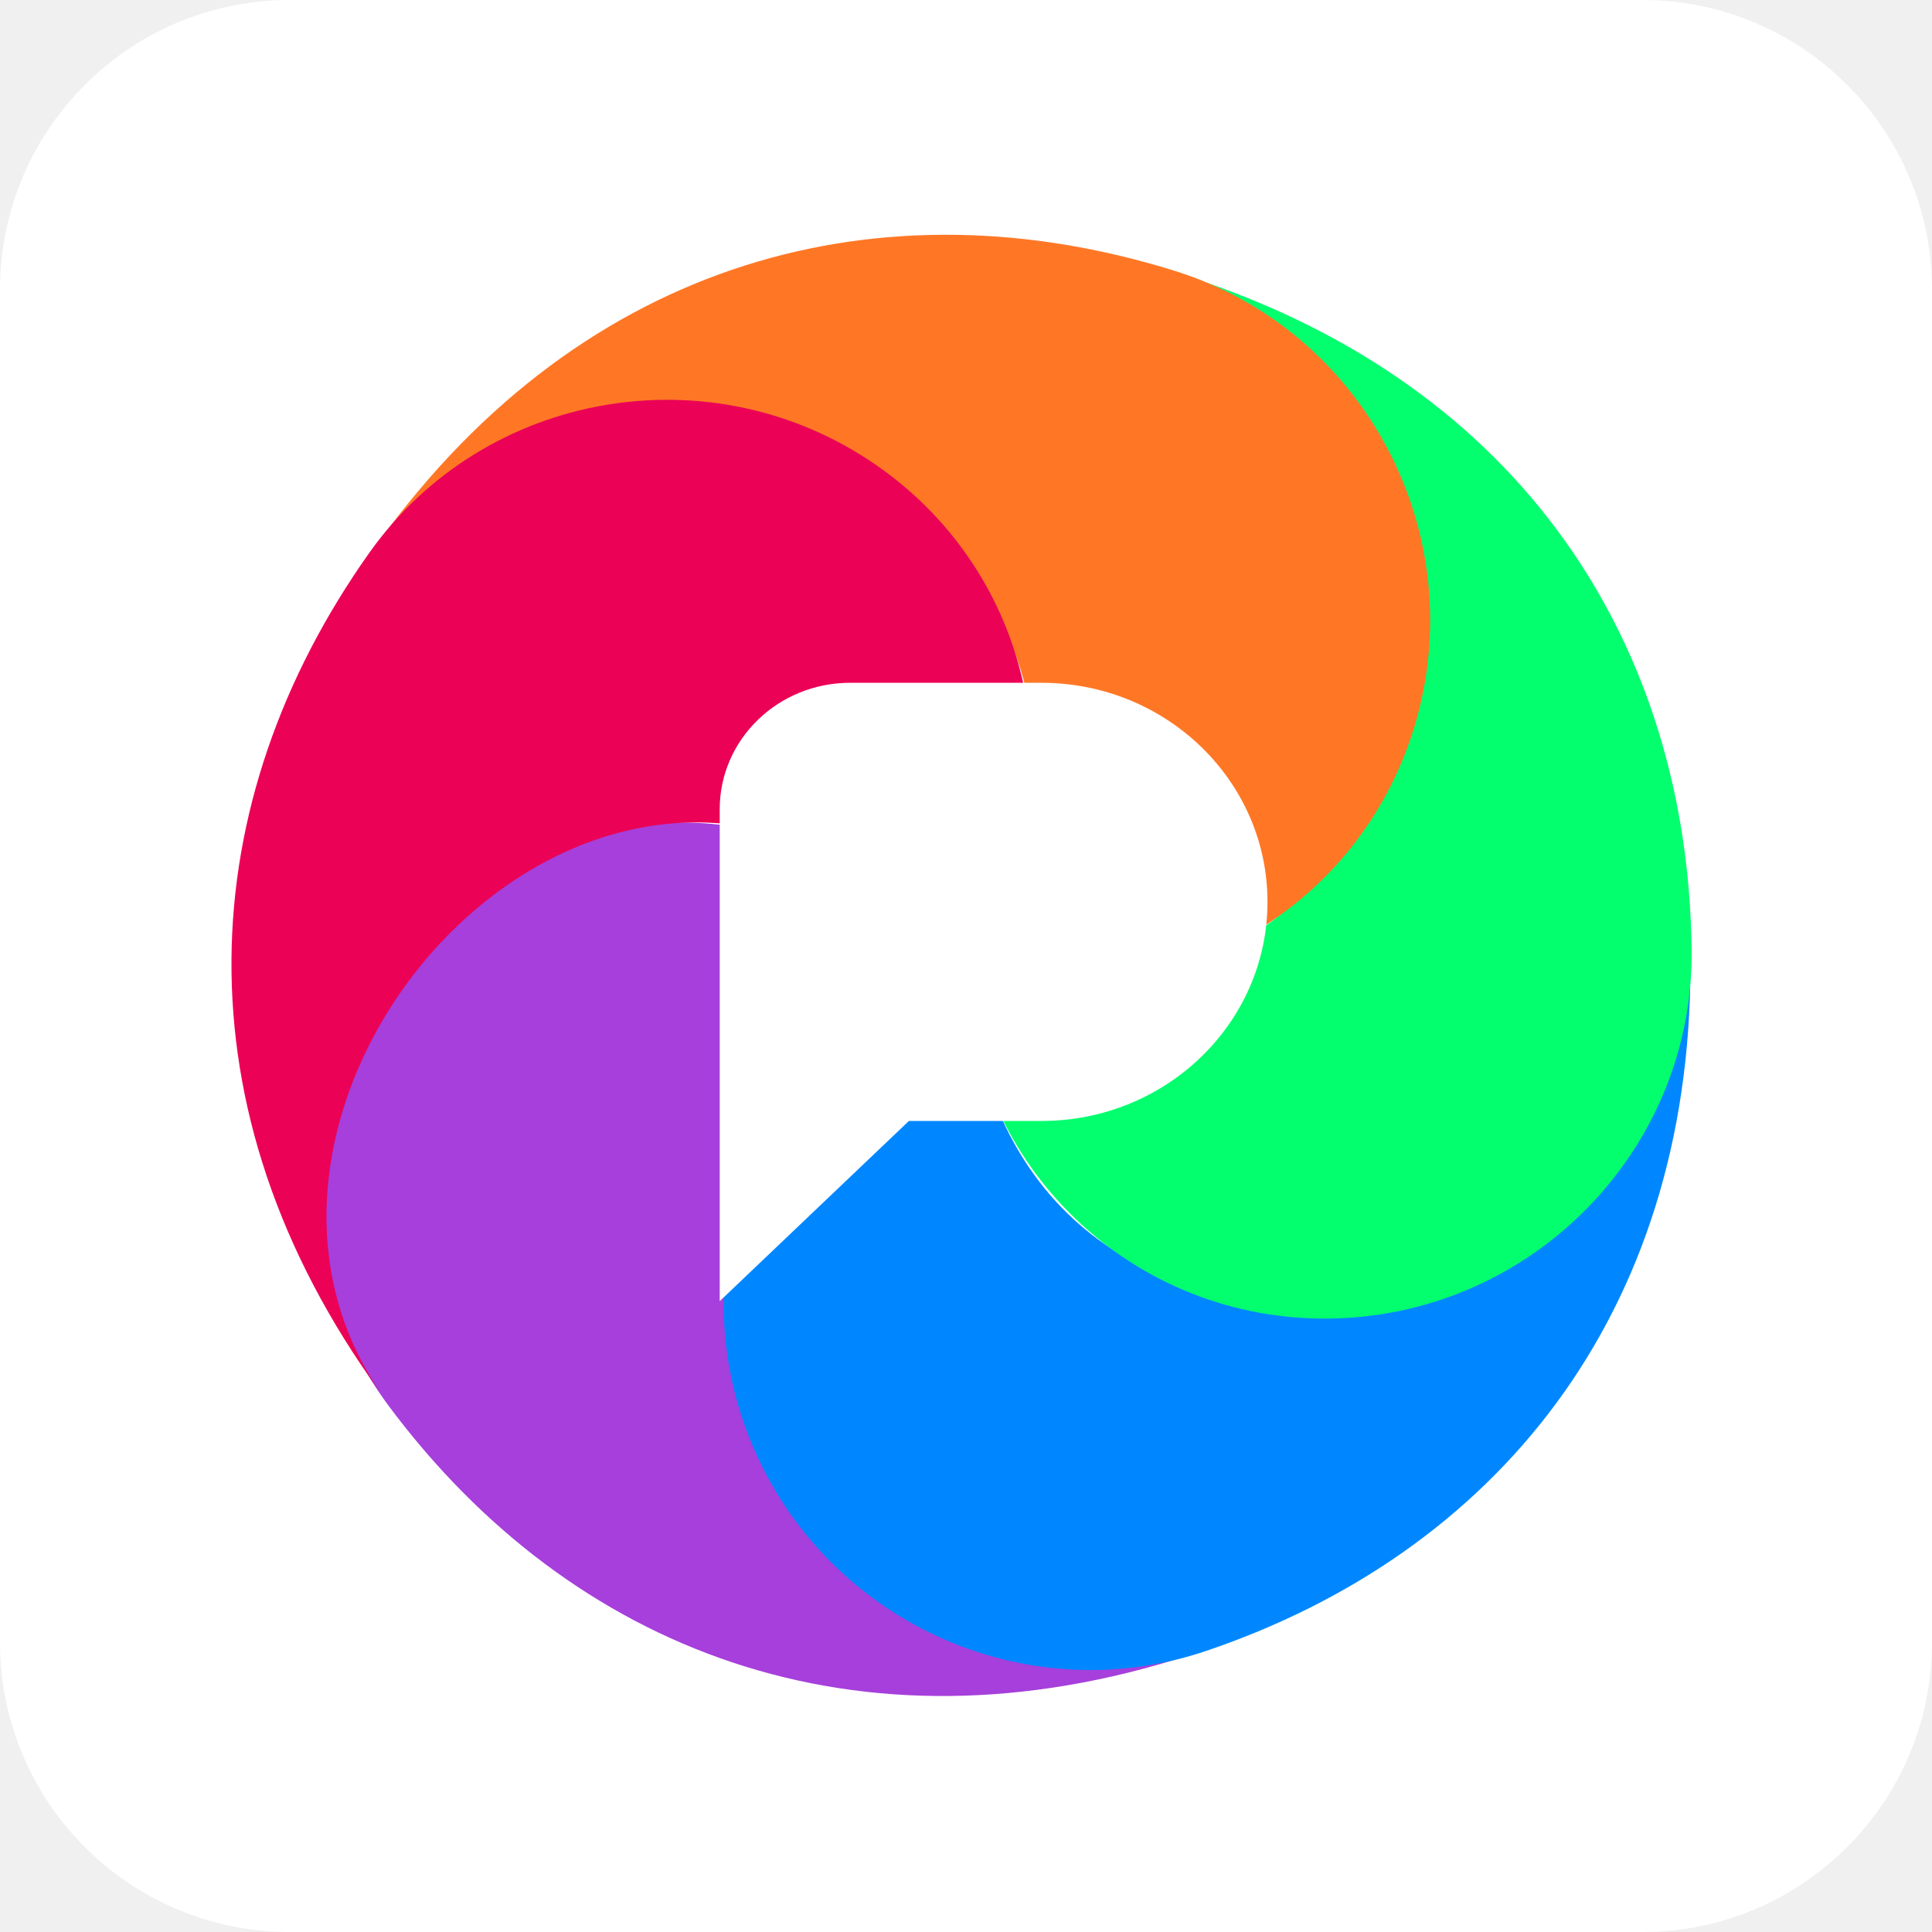
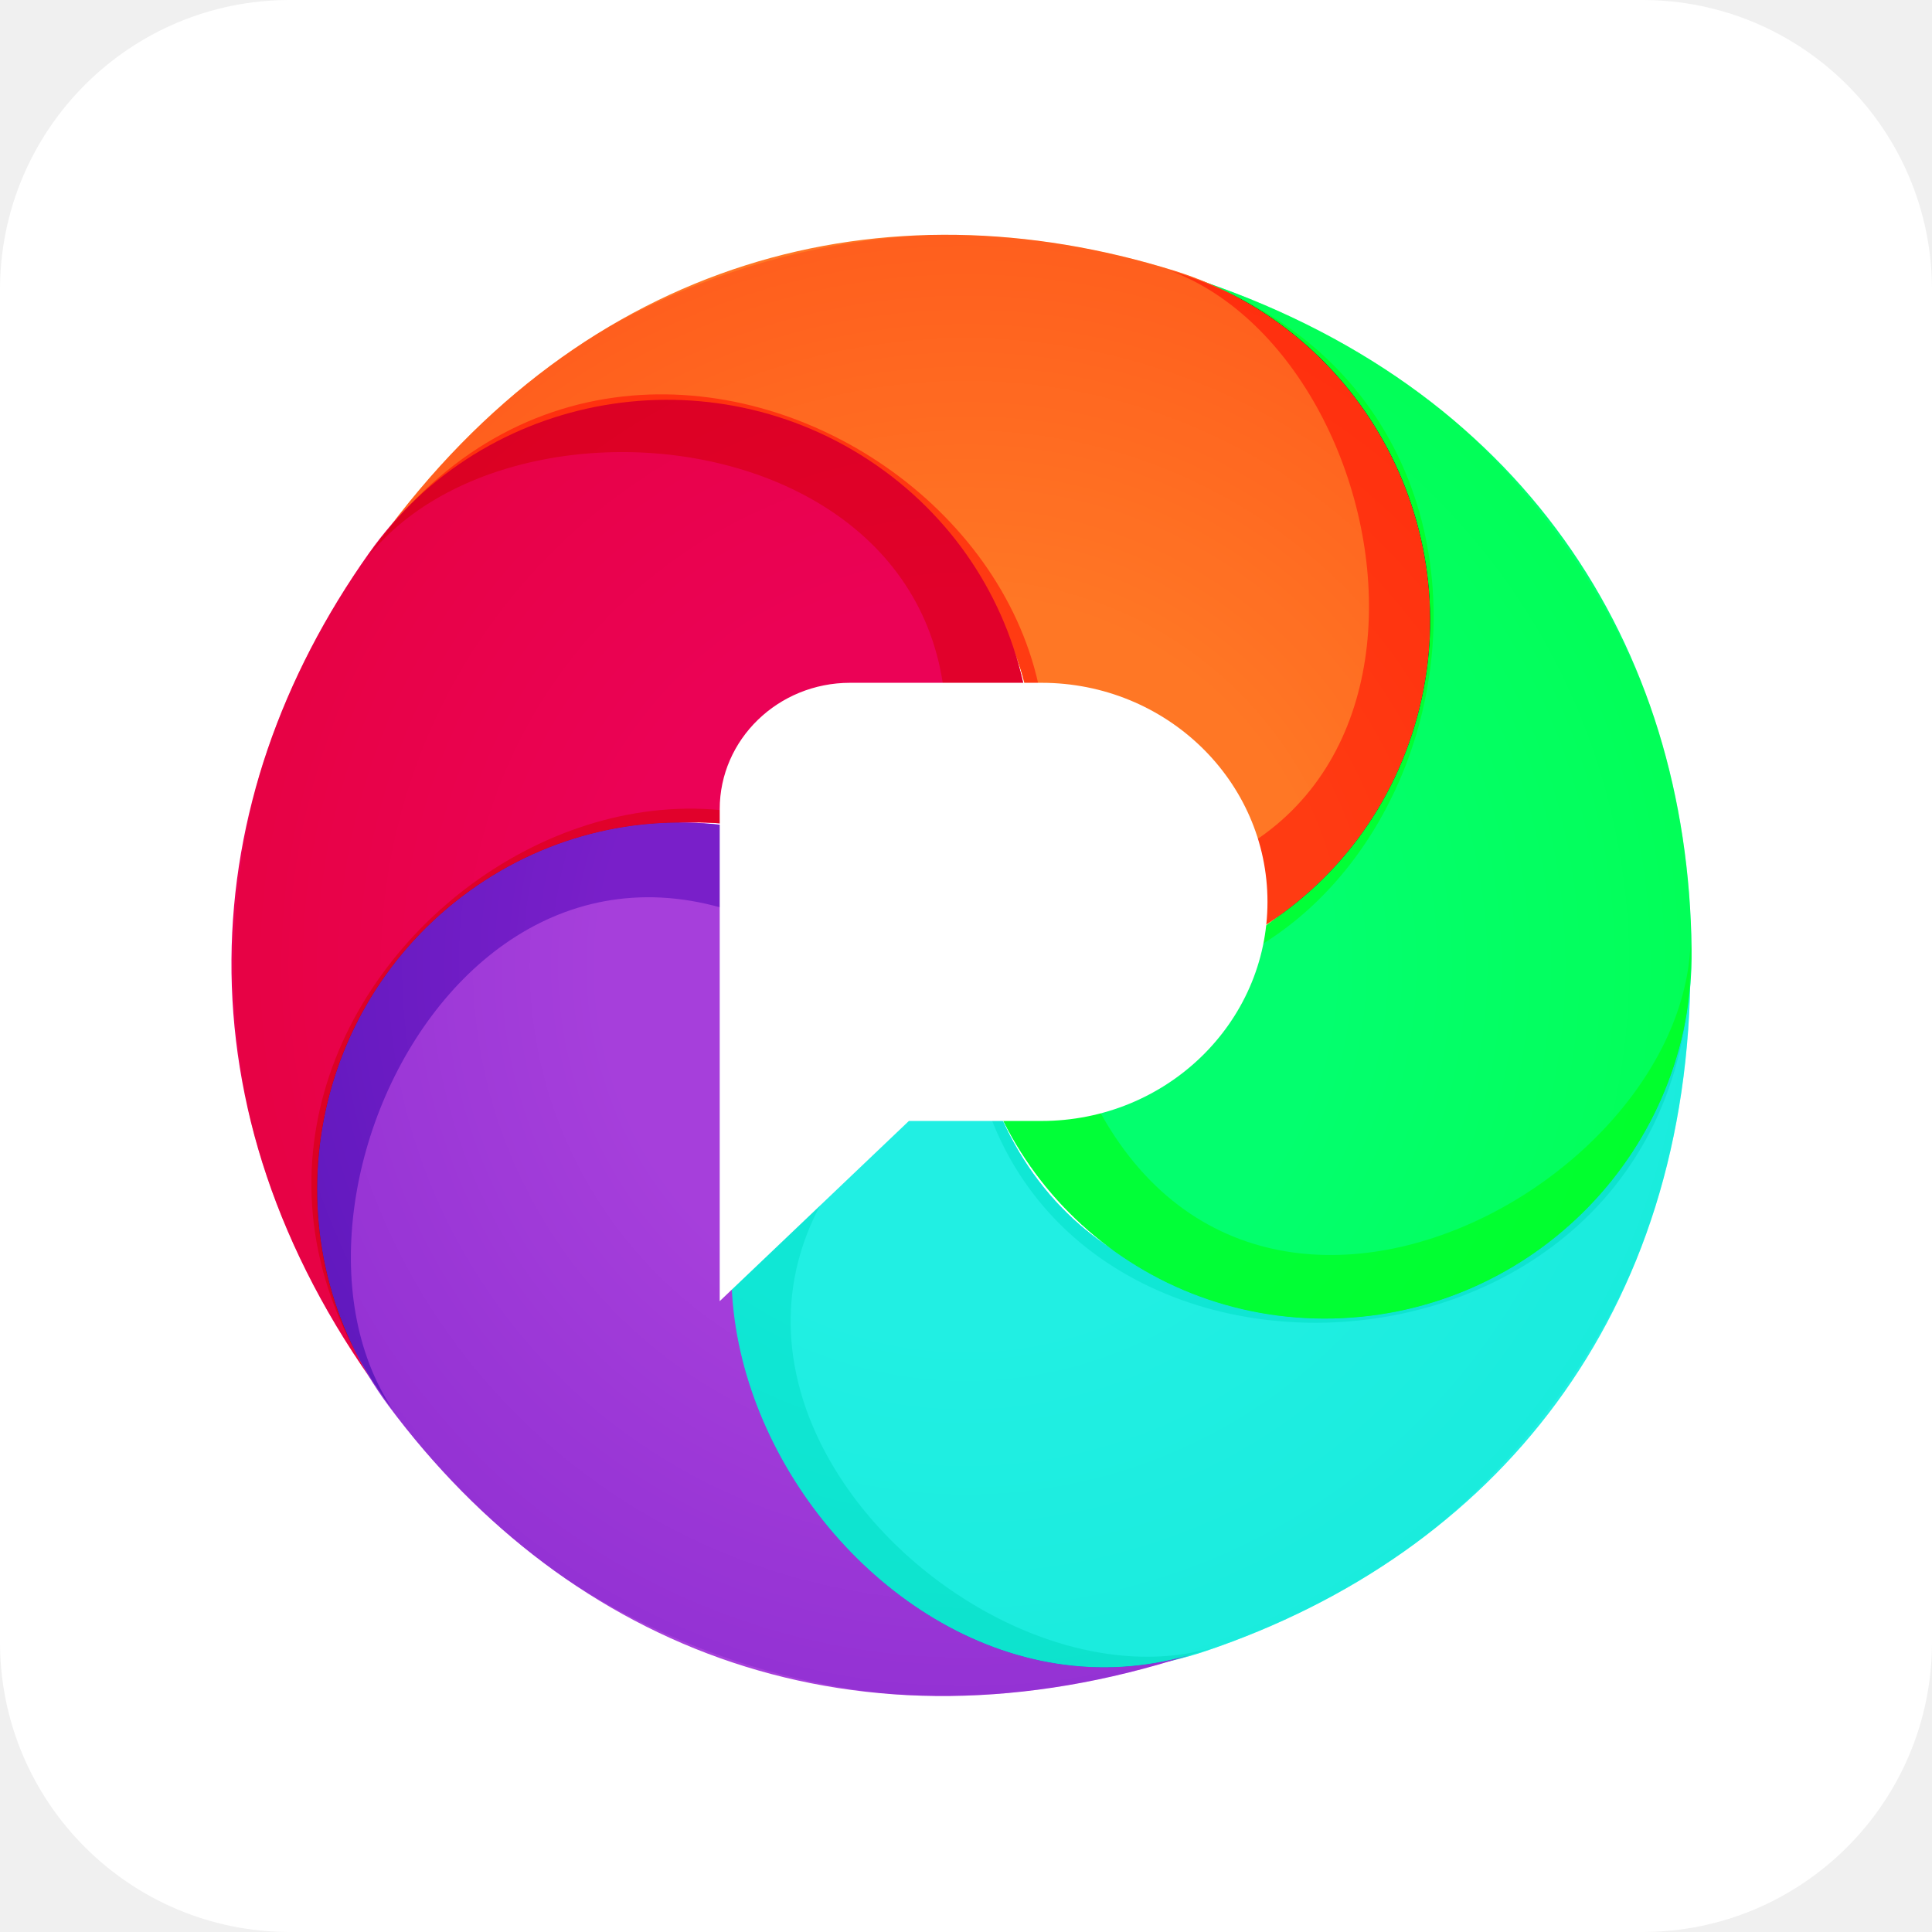
<svg xmlns="http://www.w3.org/2000/svg" xmlns:xlink="http://www.w3.org/1999/xlink" aria-label="Pixelfed" role="img" viewBox="0 0 512 512">
  <rect width="512" height="512" rx="15%" fill="#fff" />
-   <use fill="#A63FDB" xlink:href="#a" transform="rotate(72 256 256)" />
-   <g fill="#0087FF">
+   <radialGradient id="g">
+     <stop offset=".5" stop-opacity="0" />
+     <stop offset="1" stop-opacity=".2" />
+   </radialGradient>
+   <g fill="#21EFE3">
    <path id="a" d="m 256,256 c 8.84,135.205 188.925,100.441 191.984,-0.046 0,92.74 -51.946,155.718 -128.376,181.568 C 269.584,454.442 214.793,427.522 197.228,377.397 179.663,327.271 205.976,272.919 256,256 Z" />
  </g>
-   <use fill="#03FF6E" xlink:href="#a" transform="rotate(-72 256 256)" />
-   <use fill="#FF7725" xlink:href="#a" transform="rotate(-144 256 256)" />
-   <use fill="#EB0256" xlink:href="#a" transform="rotate(-216 256 256)" />
+   <path id="b" d="M 320.811,436.819 C 197.145,479.929 131.79,290.89 256.494,256.479 c 0.005,7.793 0.957,15.369 2.748,22.62 -113.05,66.569 -7.393,177.053 61.569,157.72 z" style="opacity:.5;mix-blend-mode:overlay;" />
+   <g transform="rotate(72 256 256)">
+     <g transform="rotate(72 256 256)">
+       <g transform="rotate(72 256 256)">
+         <g transform="rotate(72 256 256)">
+           <use fill="#03FF6E" xlink:href="#a" />
+           <use xlink:href="#b" />
+         </g>
+         <use fill="#FF7725" xlink:href="#a" />
+         <use xlink:href="#b" />
+       </g>
+       <use fill="#EB0256" xlink:href="#a" />
+       <use xlink:href="#b" />
+     </g>
+     <use fill="#A63FDB" xlink:href="#a" />
+     <use xlink:href="#b" />
+   </g>
+   <circle cx="256" cy="256" r="194" fill="url(#g)" style="mix-blend-mode:overlay;" />
  <path fill="#fff" d="m 240.864,297.069 h 35.123 c 33.087,0 59.909,-25.995 59.909,-58.06 0,-32.066 -26.822,-58.06 -59.909,-58.06 h -50.693 c -19.089,0 -34.563,14.997 -34.563,33.496 v 130.373 z" />
</svg>
